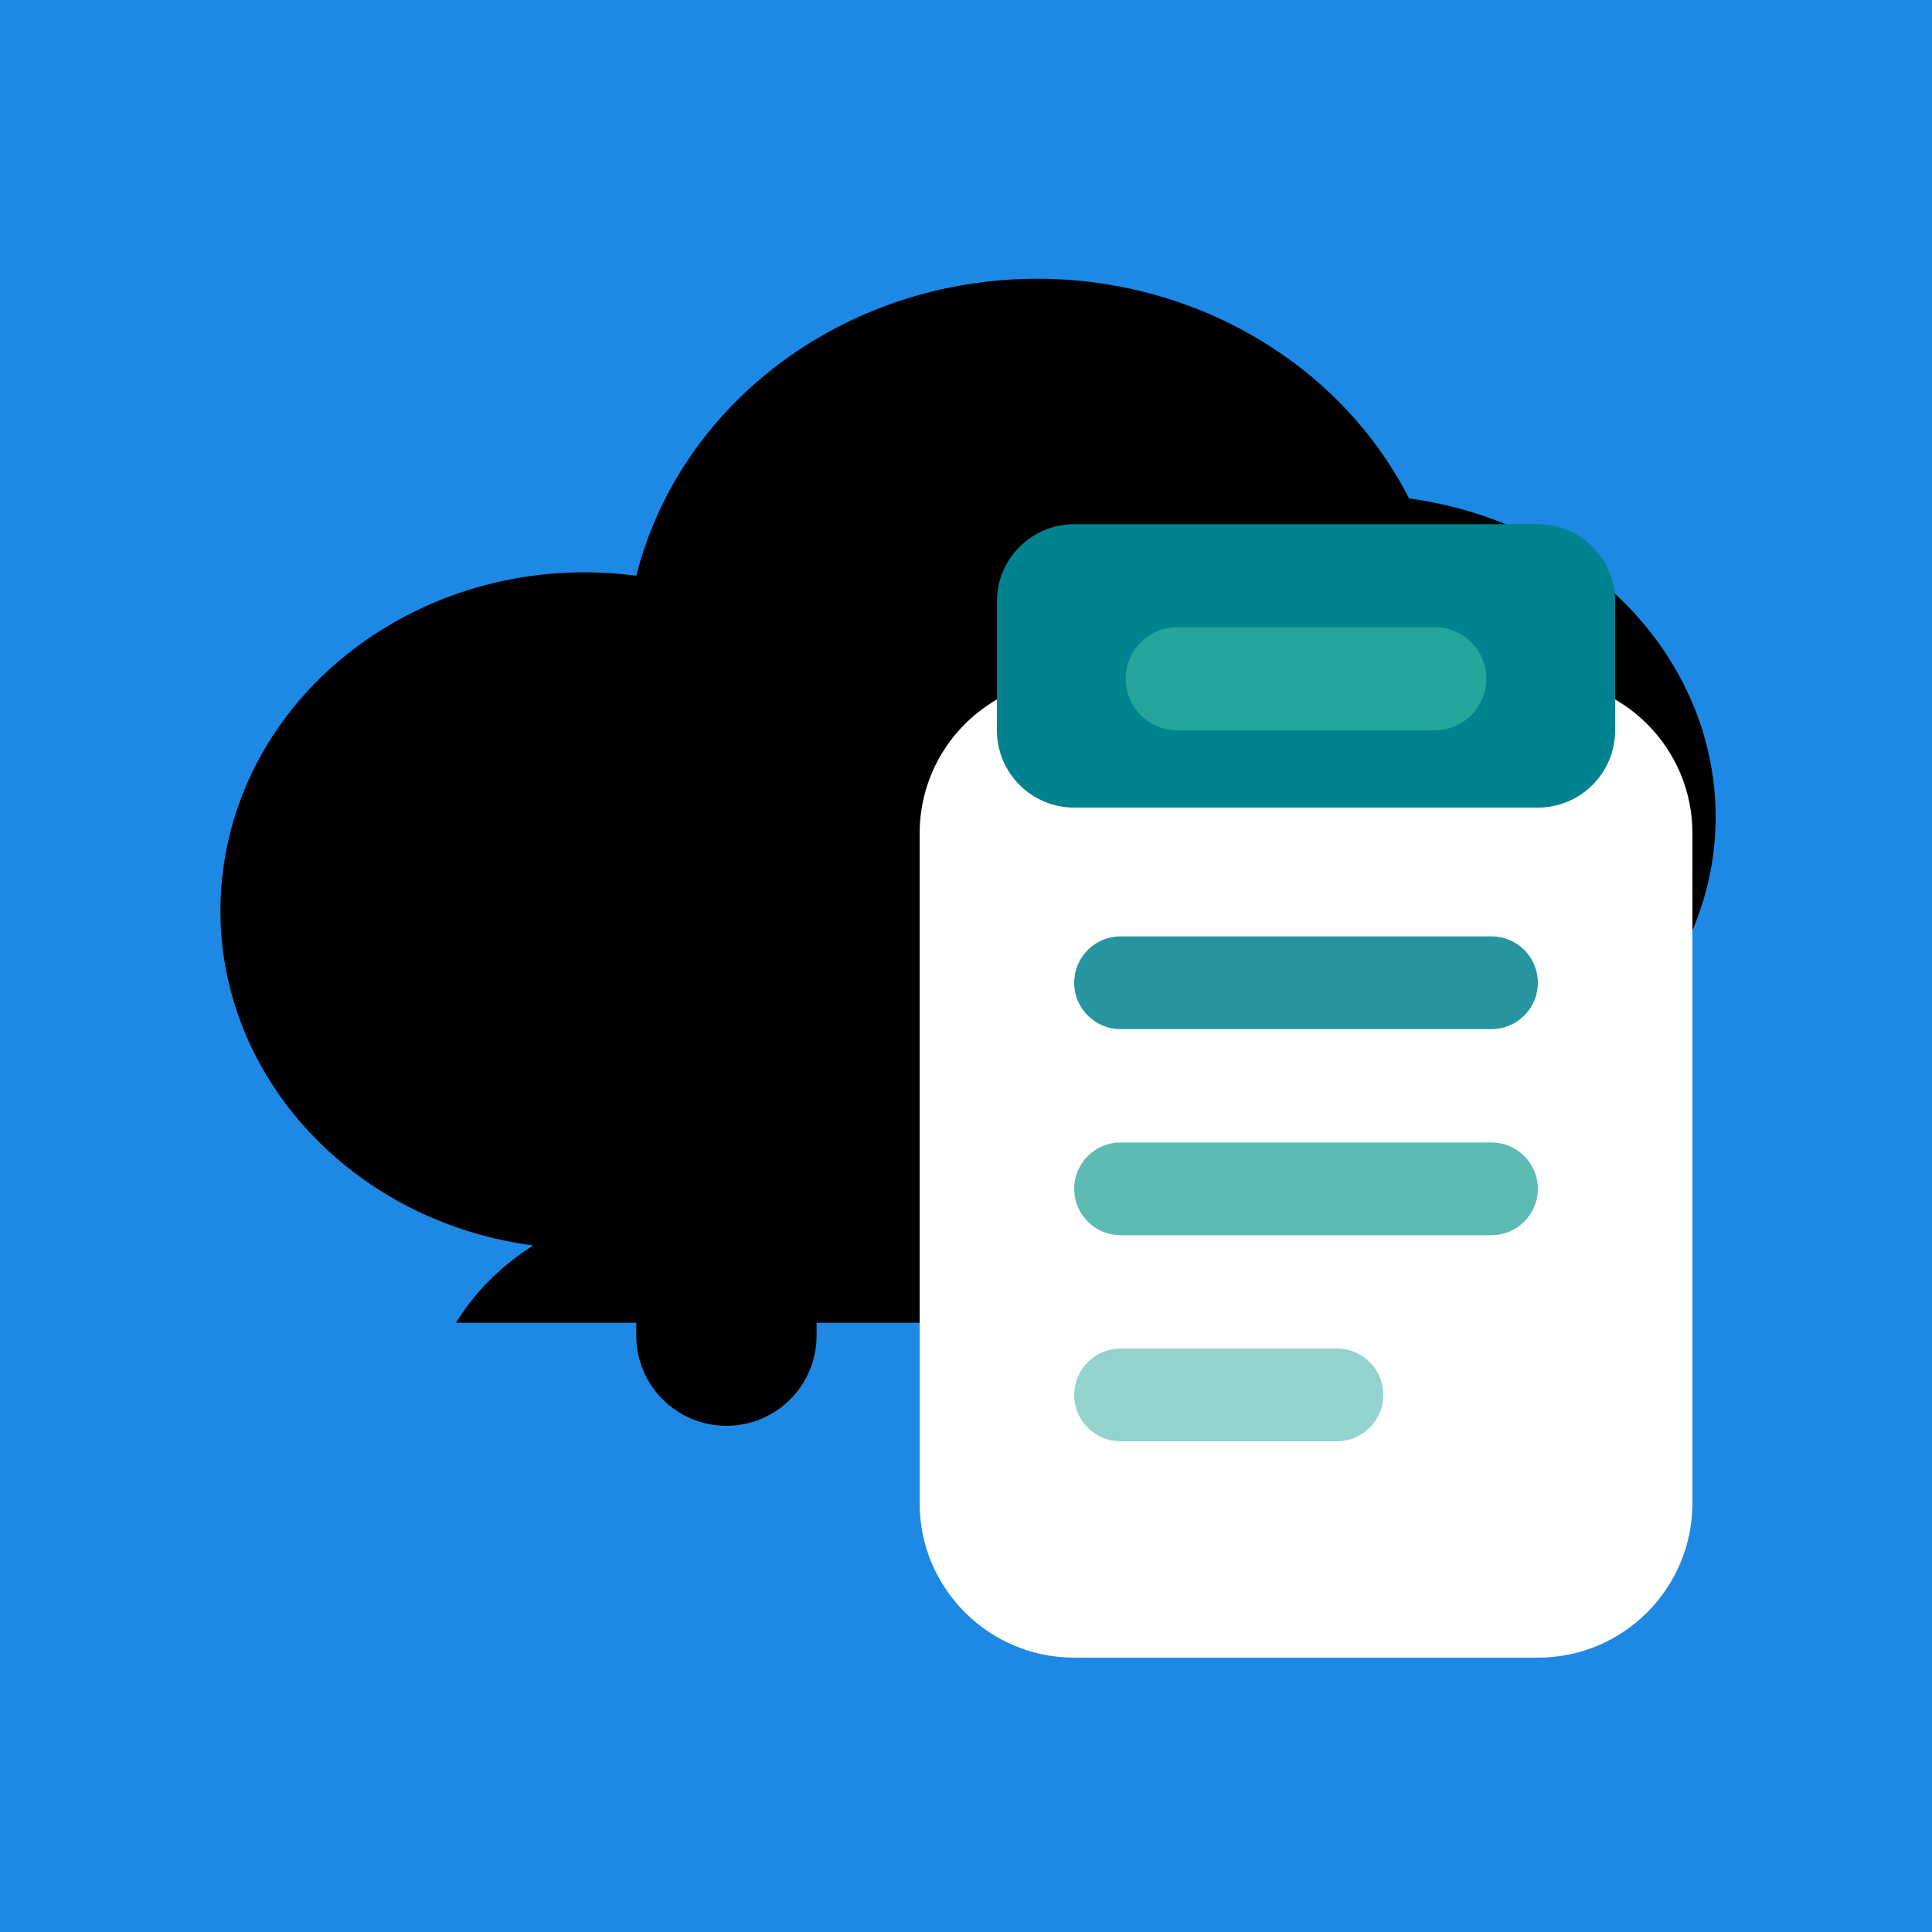
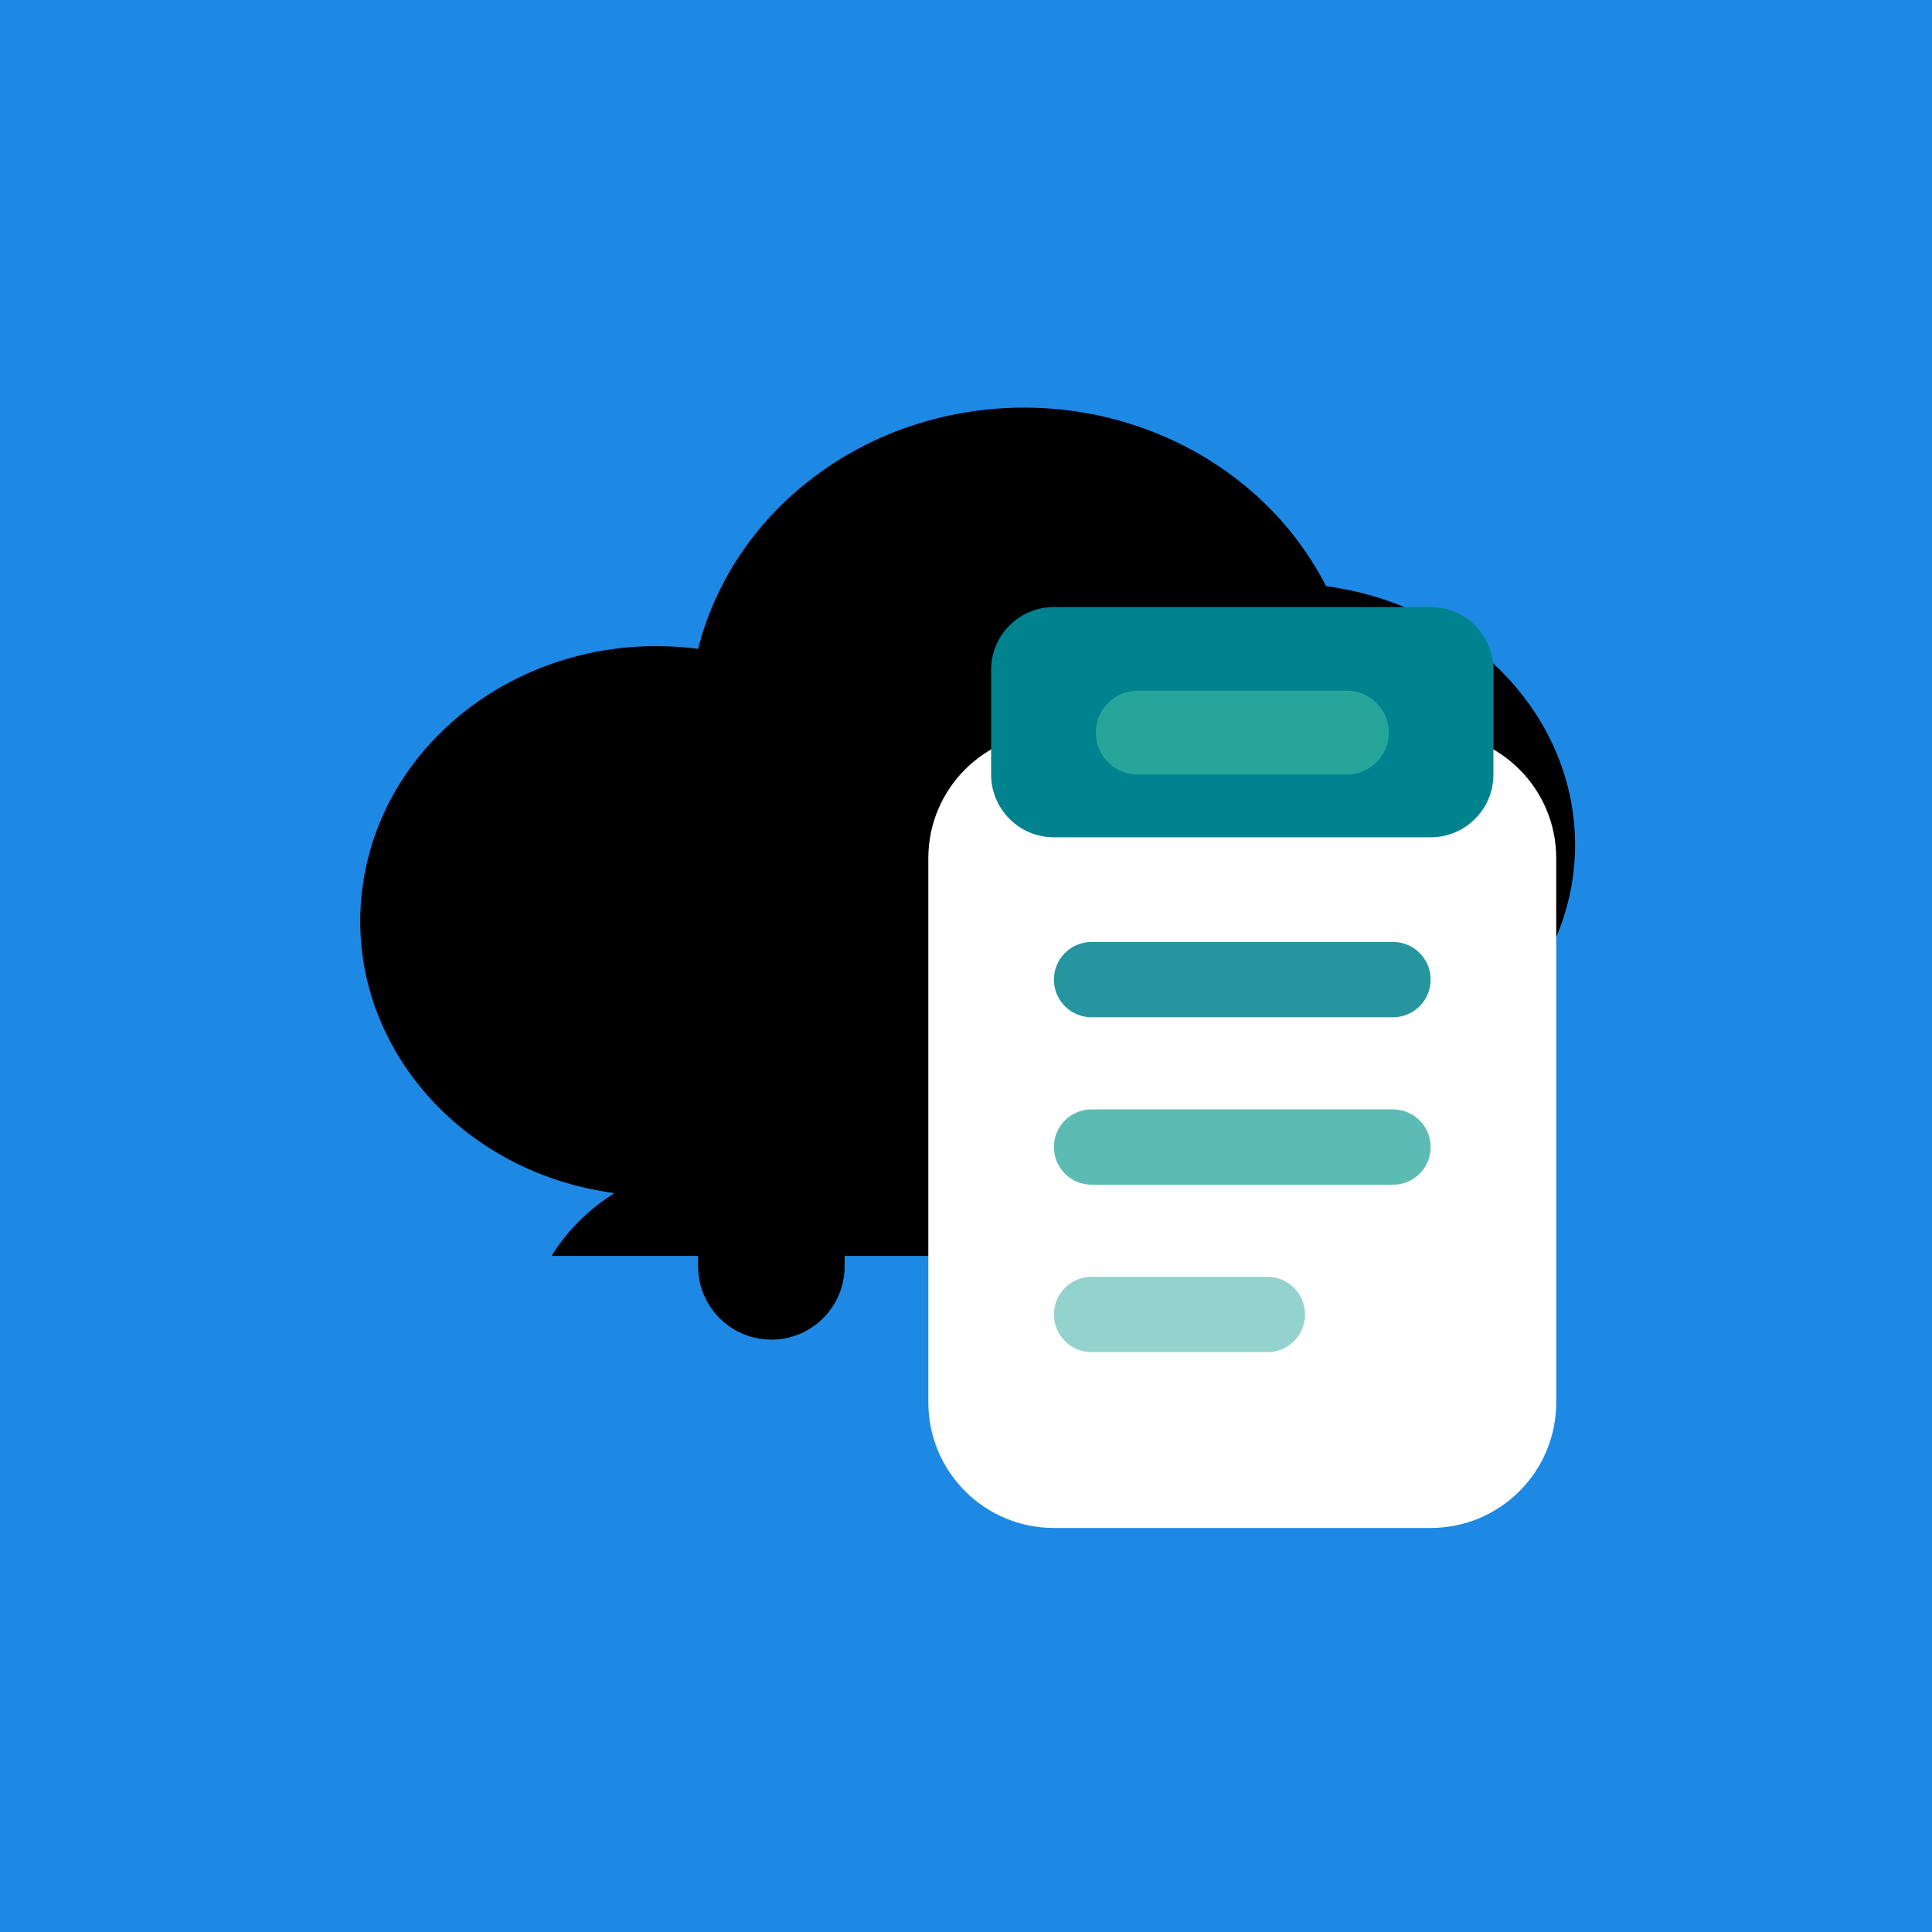
<svg xmlns="http://www.w3.org/2000/svg" viewBox="0 0 120 120">
  <rect width="120" height="120" fill="#1e88e5" />
-   <g transform="translate(60,60) scale(1.6) translate(-46.8,-65.15)">
+   <g transform="translate(60,60) scale(1.3) translate(-46.8,-65.15)">
    <path d="M30 76 a14 13 0 0 1 4 -26 a16 15 0 0 1 30 -3 a14 12.5 0 0 1 3 24 a10 9 0 0 1 -2 8 h-38 a10 9 0 0 1 3 -3 z" fill="#000000" />
    <rect x="34" y="58" width="7" height="25" rx="3.5" fill="#000000" />
    <rect x="45" y="54" width="30" height="38" rx="6" fill="#fff" />
    <rect x="48" y="48" width="24" height="11" rx="3" fill="#00838f" />
    <rect x="53" y="52" width="14" height="4" rx="2" fill="#26a69a" />
    <rect x="51" y="64" width="18" height="3.6" rx="1.8" fill="#00838f" opacity=".85" />
    <rect x="51" y="72" width="18" height="3.6" rx="1.8" fill="#26a69a" opacity=".75" />
    <rect x="51" y="80" width="12" height="3.6" rx="1.8" fill="#4db6ac" opacity=".6" />
  </g>
</svg>
